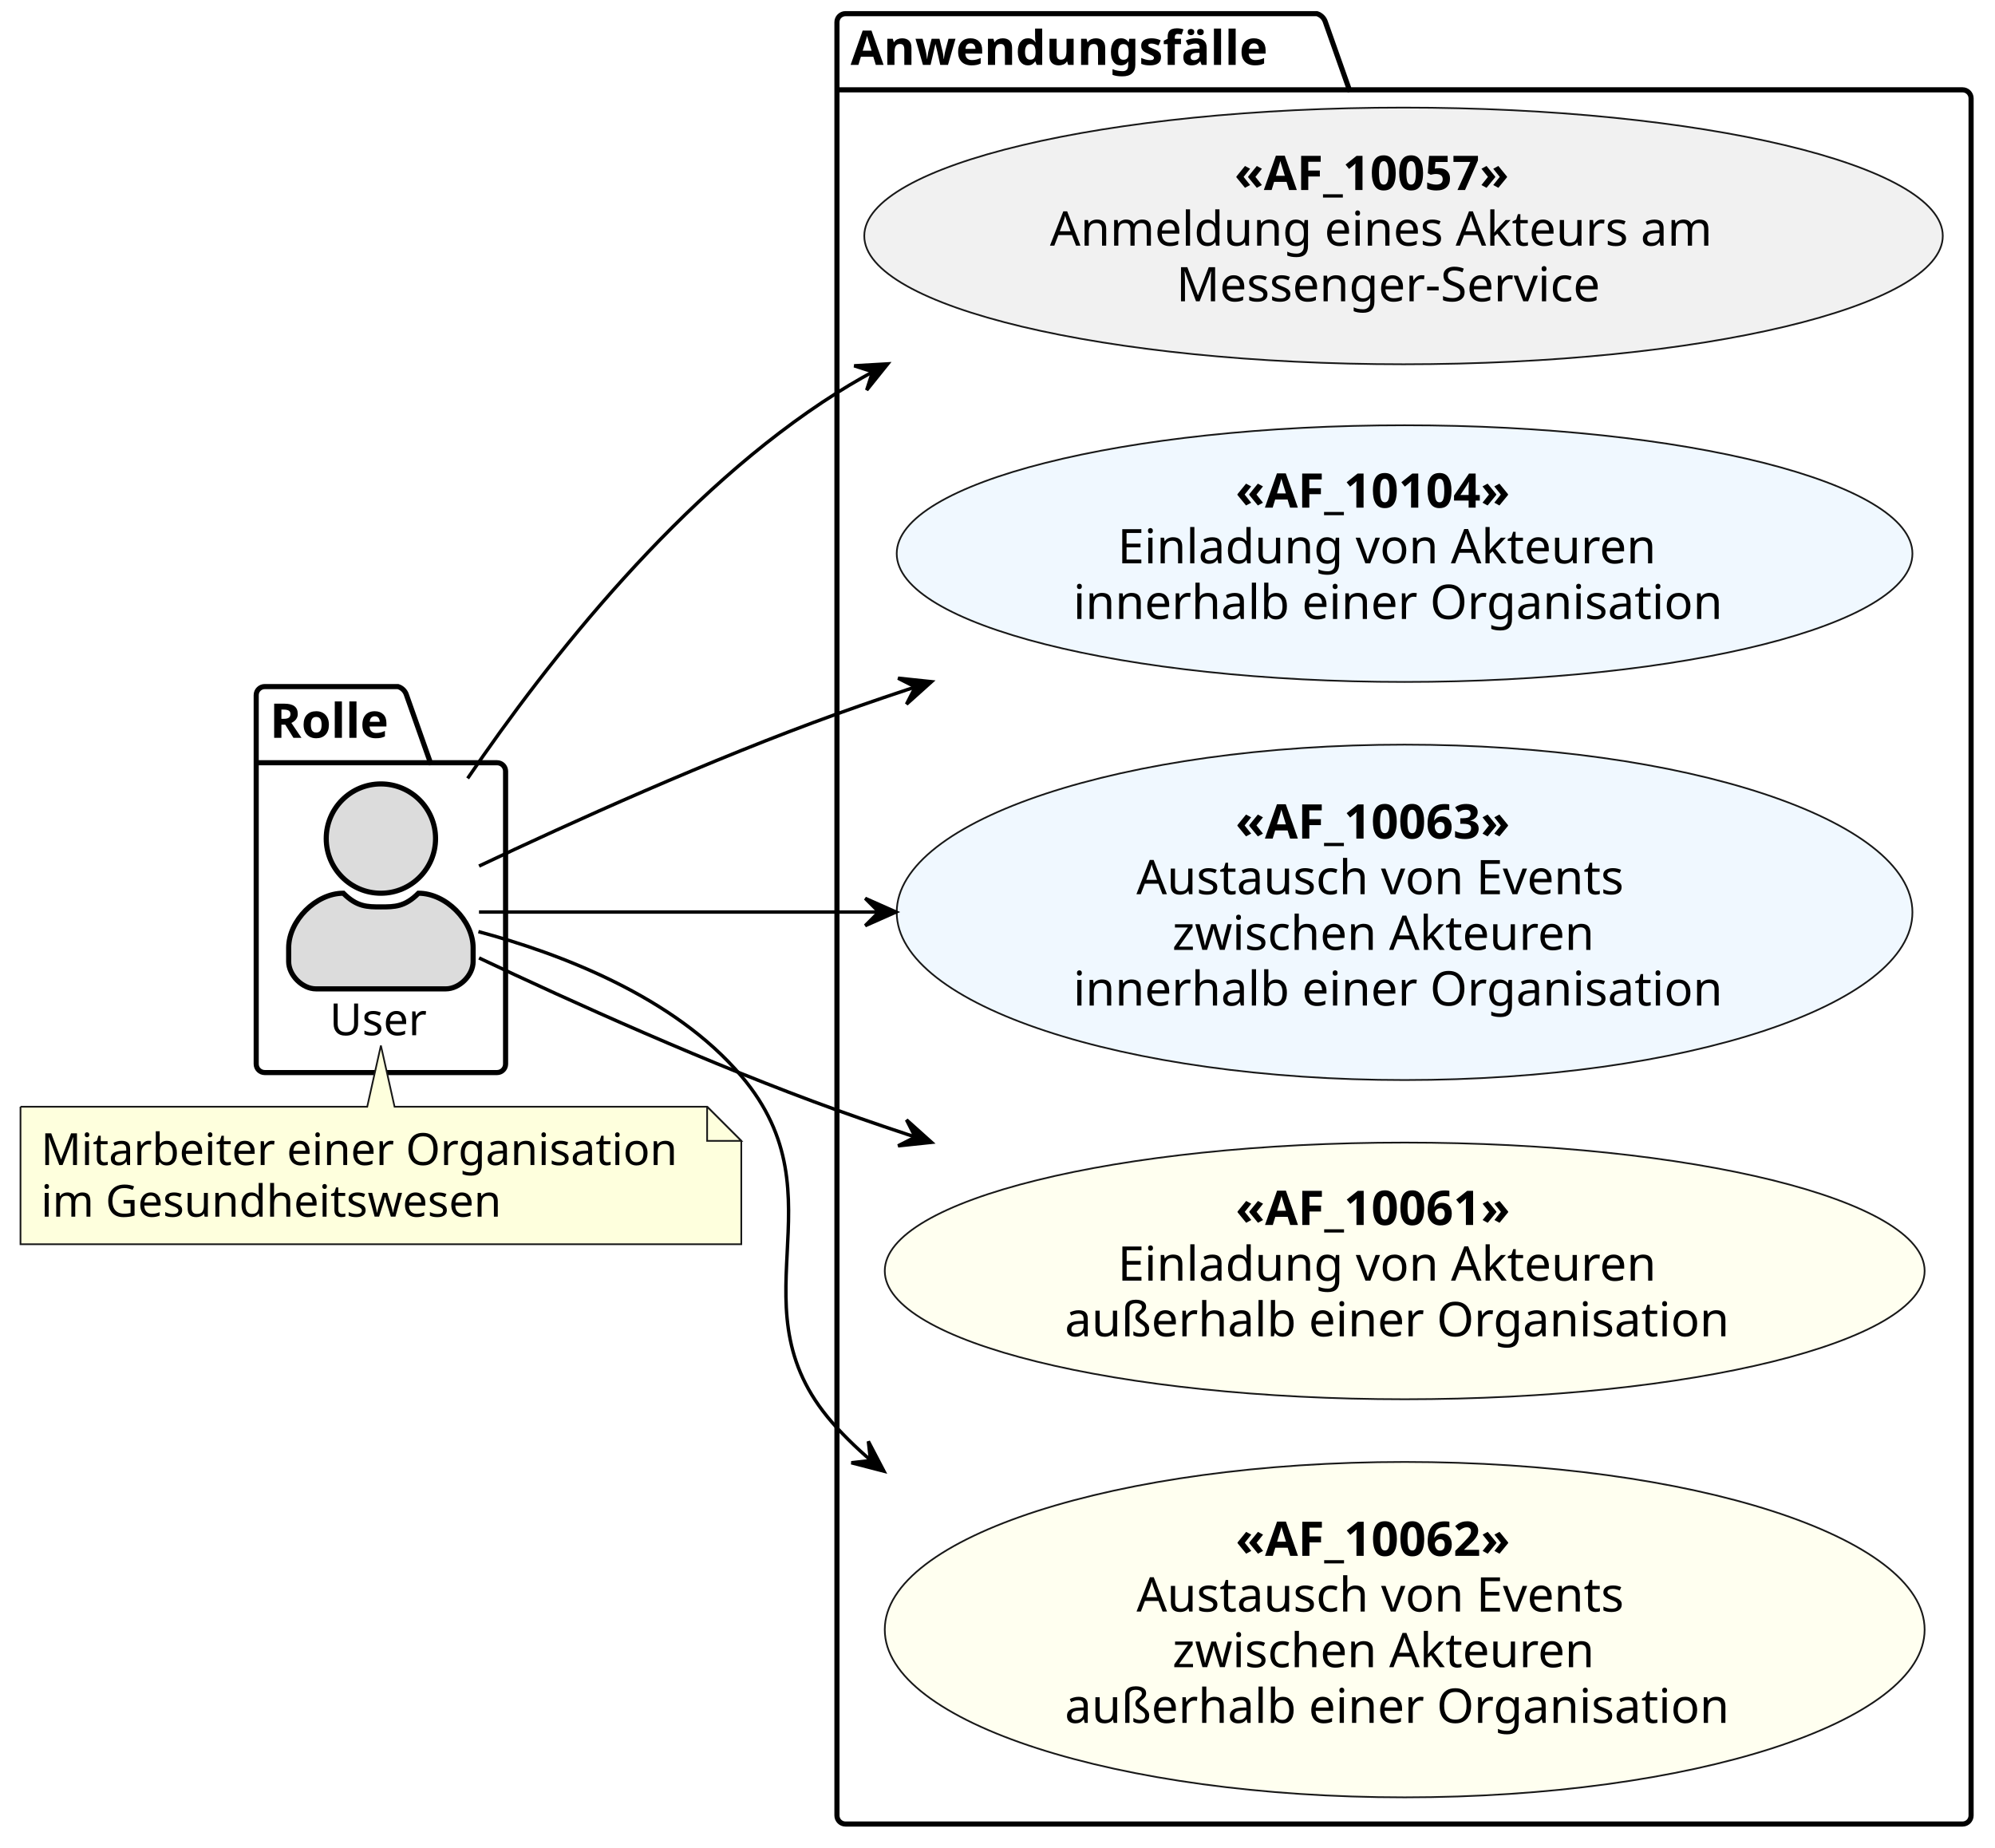
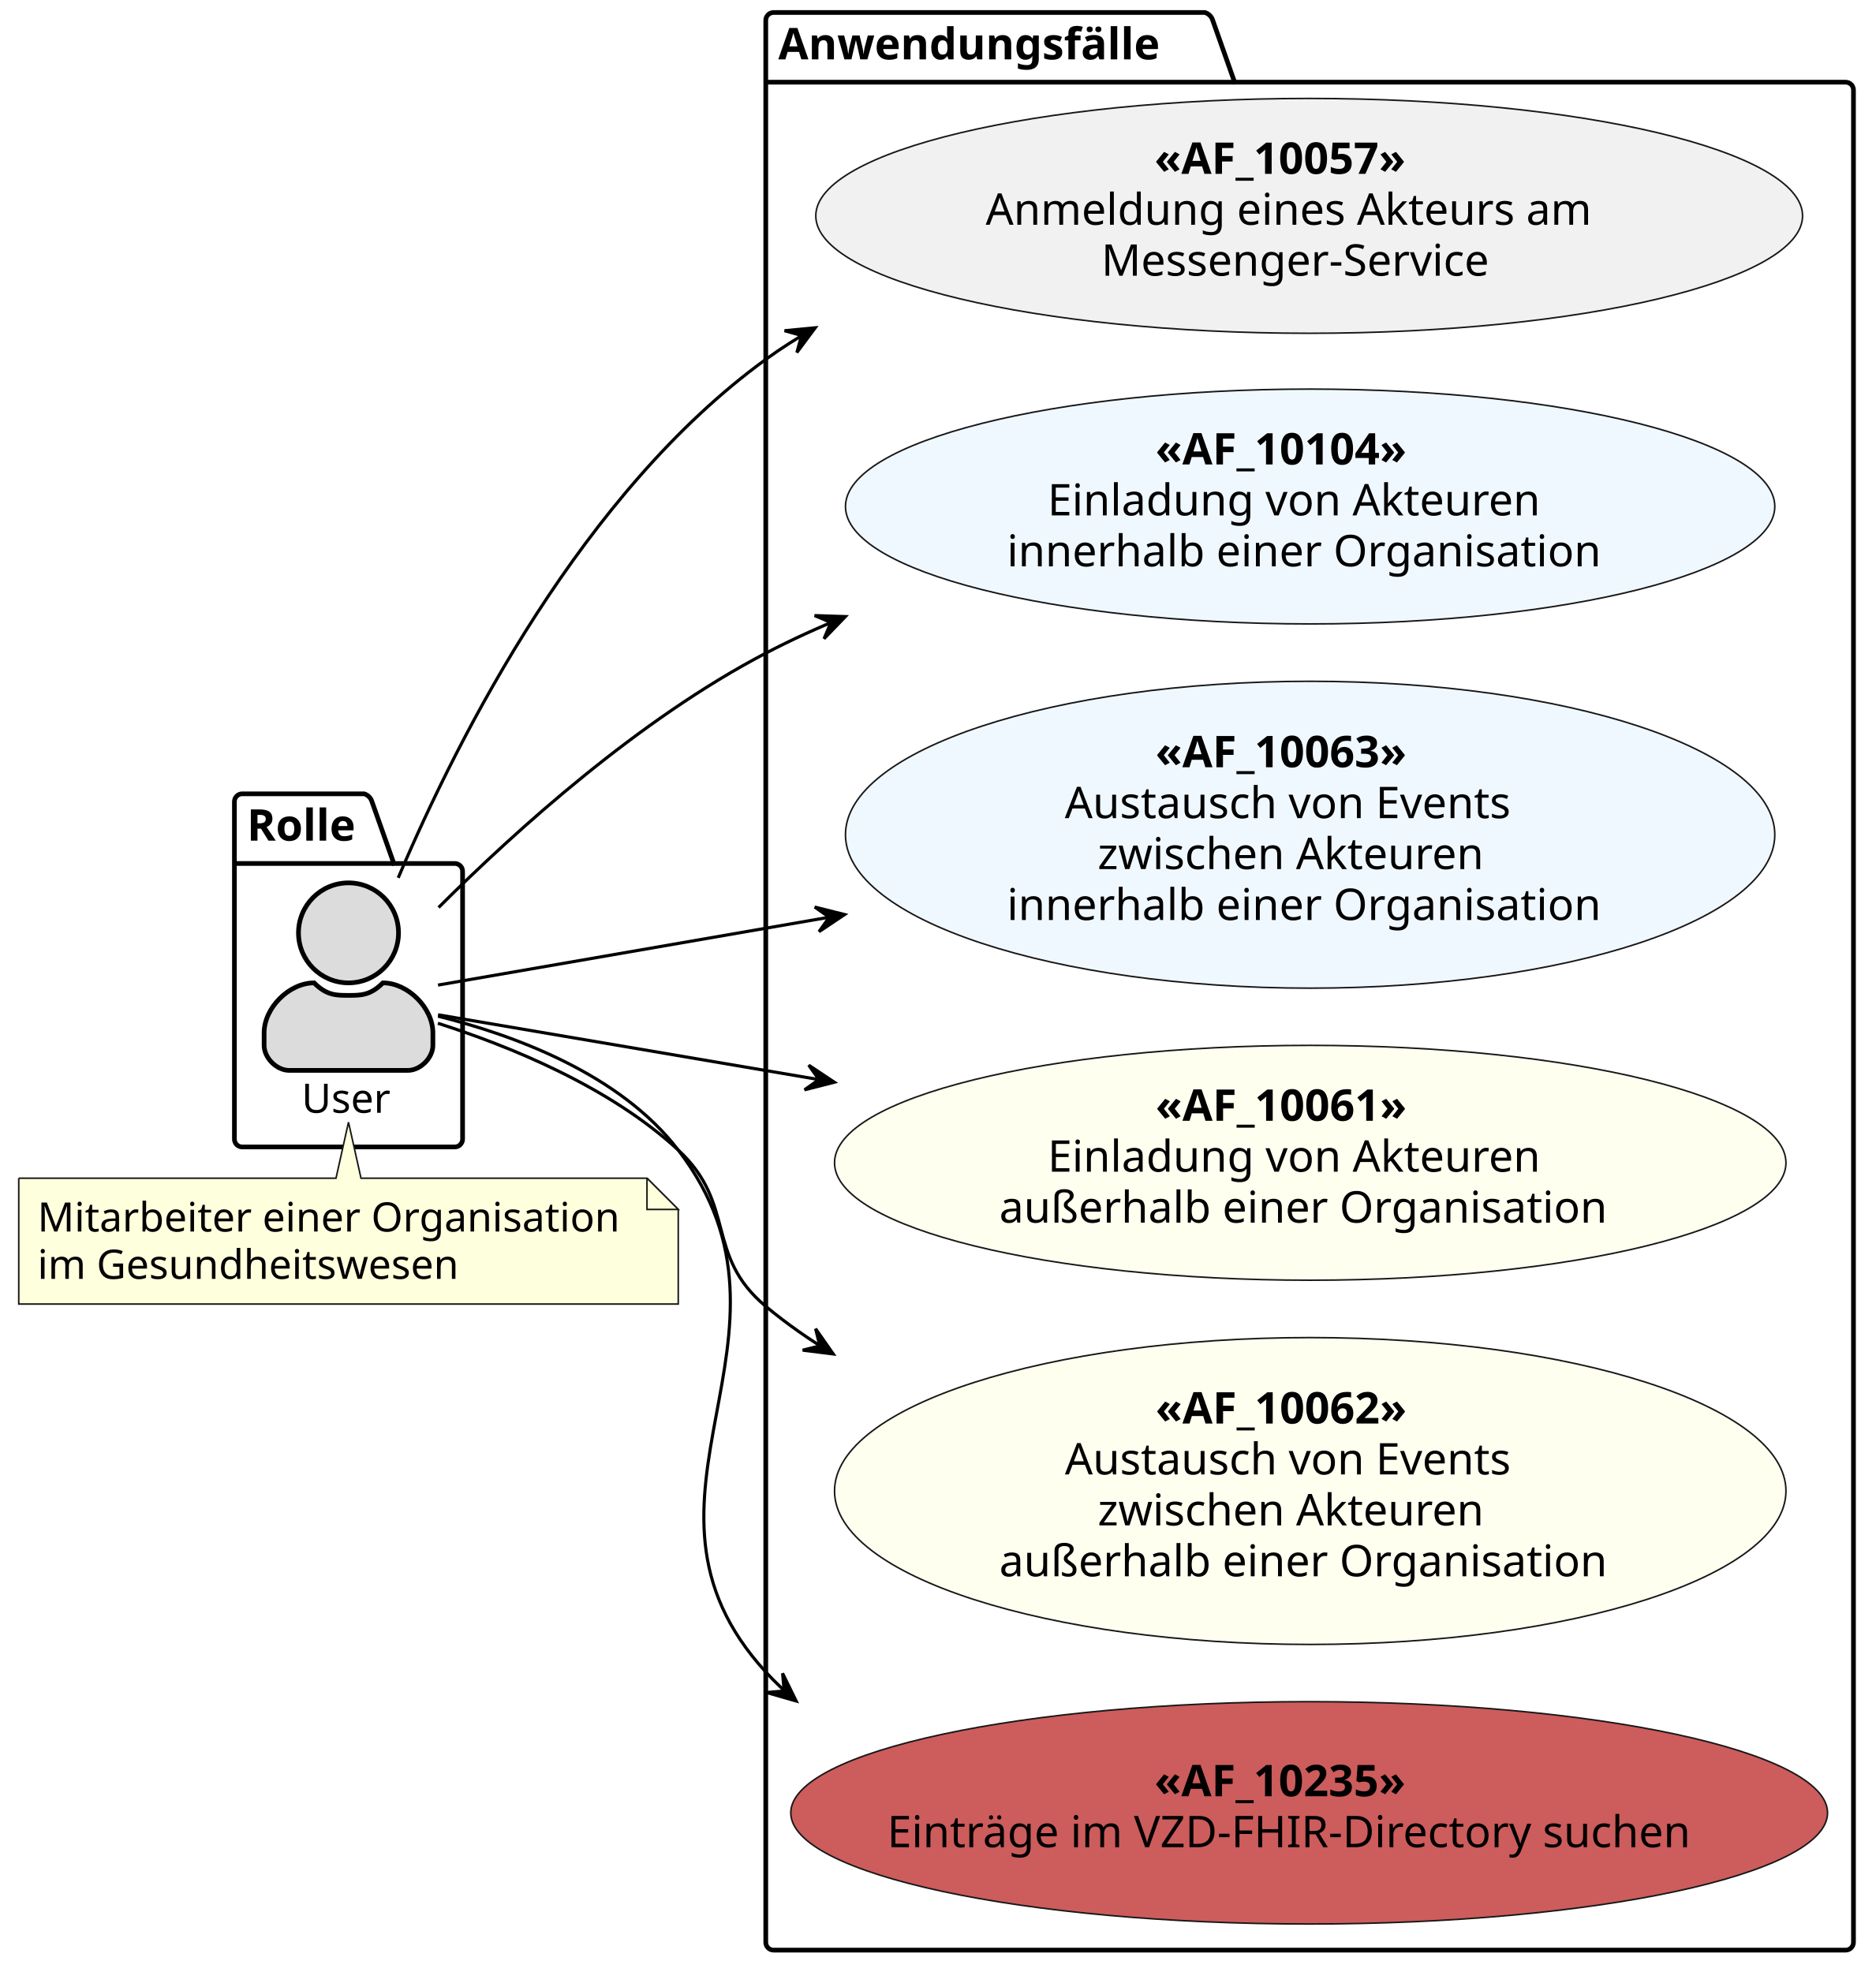
- <svg xmlns="http://www.w3.org/2000/svg" contentStyleType="text/css" height="1082px" preserveAspectRatio="none" style="width:1168px;height:1082px;background:#FFFFFF;" version="1.1" viewBox="0 0 1168 1082" width="1168px" zoomAndPan="magnify">
+ <svg xmlns="http://www.w3.org/2000/svg" contentStyleType="text/css" height="1262px" preserveAspectRatio="none" style="width:1200px;height:1262px;background:#FFFFFF;" version="1.1" viewBox="0 0 1200 1262" width="1200px" zoomAndPan="magnify">
  <defs />
  <g>
    <g id="cluster_Rolle">
-       <path d="M155,402 L233,402 A7.5,7.5 0 0 1 238,407 L252,446.594 L291,446.594 A5,5 0 0 1 296,451.594 L296,623 A5,5 0 0 1 291,628 L155,628 A5,5 0 0 1 150,623 L150,407 A5,5 0 0 1 155,402 " fill="none" style="stroke:#000000;stroke-width:3.0;" />
-       <line style="stroke:#000000;stroke-width:3.0;" x1="150" x2="252" y1="446.594" y2="446.594" />
-       <text fill="#000000" font-family="sans-serif" font-size="28" font-weight="bold" lengthAdjust="spacing" textLength="76" x="158" y="431.99">Rolle</text>
+       <path d="M155,508 L233,508 A7.5,7.5 0 0 1 238,513 L252,552.594 L291,552.594 A5,5 0 0 1 296,557.594 L296,729 A5,5 0 0 1 291,734 L155,734 A5,5 0 0 1 150,729 L150,513 A5,5 0 0 1 155,508 " fill="none" style="stroke:#000000;stroke-width:3.0;" />
+       <line style="stroke:#000000;stroke-width:3.0;" x1="150" x2="252" y1="552.594" y2="552.594" />
+       <text fill="#000000" font-family="sans-serif" font-size="28" font-weight="bold" lengthAdjust="spacing" textLength="76" x="158" y="537.99">Rolle</text>
    </g>
    <g id="cluster_Anwendungsfälle">
-       <path d="M495,8 L771,8 A7.5,7.5 0 0 1 776,13 L790,52.594 L1149,52.594 A5,5 0 0 1 1154,57.594 L1154,1063 A5,5 0 0 1 1149,1068 L495,1068 A5,5 0 0 1 490,1063 L490,13 A5,5 0 0 1 495,8 " fill="none" style="stroke:#000000;stroke-width:3.0;" />
+       <path d="M495,8 L771,8 A7.5,7.5 0 0 1 776,13 L790,52.594 L1181,52.594 A5,5 0 0 1 1186,57.594 L1186,1243 A5,5 0 0 1 1181,1248 L495,1248 A5,5 0 0 1 490,1243 L490,13 A5,5 0 0 1 495,8 " fill="none" style="stroke:#000000;stroke-width:3.0;" />
      <line style="stroke:#000000;stroke-width:3.0;" x1="490" x2="790" y1="52.594" y2="52.594" />
      <text fill="#000000" font-family="sans-serif" font-size="28" font-weight="bold" lengthAdjust="spacing" textLength="274" x="498" y="37.99">Anwendungsfälle</text>
    </g>
-     <g id="elem_GMN15">
-       <path d="M12,648 L12,728.531 A0,0 0 0 0 12,728.531 L434,728.531 A0,0 0 0 0 434,728.531 L434,668 L414,648 L231,648 L223,612.165 L215,648 L12,648 A0,0 0 0 0 12,648 " fill="#FEFFDD" style="stroke:#181818;stroke-width:1.0;" />
-       <path d="M414,648 L414,668 L434,668 L414,648 " fill="#FEFFDD" style="stroke:#181818;stroke-width:1.0;" />
-       <text fill="#000000" font-family="sans-serif" font-size="26" lengthAdjust="spacing" textLength="380" x="24" y="682.134">Mitarbeiter einer Organisation</text>
-       <text fill="#000000" font-family="sans-serif" font-size="26" lengthAdjust="spacing" textLength="280" x="24" y="712.399">im Gesundheitswesen</text>
+     <g id="elem_GMN17">
+       <path d="M12,754 L12,834.531 A0,0 0 0 0 12,834.531 L434,834.531 A0,0 0 0 0 434,834.531 L434,774 L414,754 L231,754 L223,718.165 L215,754 L12,754 A0,0 0 0 0 12,754 " fill="#FEFFDD" style="stroke:#181818;stroke-width:1.0;" />
+       <path d="M414,754 L414,774 L434,774 L414,754 " fill="#FEFFDD" style="stroke:#181818;stroke-width:1.0;" />
+       <text fill="#000000" font-family="sans-serif" font-size="26" lengthAdjust="spacing" textLength="380" x="24" y="788.134">Mitarbeiter einer Organisation</text>
+       <text fill="#000000" font-family="sans-serif" font-size="26" lengthAdjust="spacing" textLength="280" x="24" y="818.399">im Gesundheitswesen</text>
    </g>
    <g id="elem_u">
-       <ellipse cx="223" cy="491" fill="#DCDCDC" rx="32" ry="32" style="stroke:#000000;stroke-width:3.0;" />
-       <path d="M223,531 C231,531 237,531 245,523 C261,523 277,539 277,555 L277,563 C277,571 269,579 261,579 L185,579 C177,579 169,571 169,563 L169,555 C169,539 185,523 201,523 C209,531 215,531 223,531 " fill="#DCDCDC" style="stroke:#000000;stroke-width:3.0;" />
-       <text fill="#000000" font-family="Aapex" font-size="26" lengthAdjust="spacing" textLength="60" x="193" y="606.134">User</text>
+       <ellipse cx="223" cy="597" fill="#DCDCDC" rx="32" ry="32" style="stroke:#000000;stroke-width:3.0;" />
+       <path d="M223,637 C231,637 237,637 245,629 C261,629 277,645 277,661 L277,669 C277,677 269,685 261,685 L185,685 C177,685 169,677 169,669 L169,661 C169,645 185,629 201,629 C209,637 215,637 223,637 " fill="#DCDCDC" style="stroke:#000000;stroke-width:3.0;" />
+       <text fill="#000000" font-family="Aapex" font-size="26" lengthAdjust="spacing" textLength="60" x="193" y="712.134">User</text>
    </g>
    <g id="elem_UC1">
-       <ellipse cx="821.713" cy="138.142" fill="#F1F1F1" rx="315.713" ry="75.142" style="stroke:#181818;stroke-width:1.0;" />
-       <text fill="#000000" font-family="sans-serif" font-size="28" font-weight="bold" lengthAdjust="spacing" textLength="190" x="722.713" y="111.241">«AF_10057»</text>
-       <text fill="#000000" font-family="sans-serif" font-size="28" lengthAdjust="spacing" textLength="8" x="912.713" y="111.241"> </text>
-       <text fill="#000000" font-family="sans-serif" font-size="28" lengthAdjust="spacing" textLength="406" x="614.713" y="143.835">Anmeldung eines Akteurs am</text>
-       <text fill="#000000" font-family="sans-serif" font-size="28" lengthAdjust="spacing" textLength="266" x="688.713" y="176.429">Messenger-Service</text>
+       <ellipse cx="837.713" cy="138.142" fill="#F1F1F1" rx="315.713" ry="75.142" style="stroke:#181818;stroke-width:1.0;" />
+       <text fill="#000000" font-family="sans-serif" font-size="28" font-weight="bold" lengthAdjust="spacing" textLength="190" x="738.713" y="111.241">«AF_10057»</text>
+       <text fill="#000000" font-family="sans-serif" font-size="28" lengthAdjust="spacing" textLength="8" x="928.713" y="111.241"> </text>
+       <text fill="#000000" font-family="sans-serif" font-size="28" lengthAdjust="spacing" textLength="406" x="630.713" y="143.835">Anmeldung eines Akteurs am</text>
+       <text fill="#000000" font-family="sans-serif" font-size="28" lengthAdjust="spacing" textLength="266" x="704.713" y="176.429">Messenger-Service</text>
    </g>
    <g id="elem_UC2">
-       <ellipse cx="822.328" cy="324.142" fill="#F0F8FF" rx="297.328" ry="75.142" style="stroke:#181818;stroke-width:1.0;" />
-       <text fill="#000000" font-family="sans-serif" font-size="28" font-weight="bold" lengthAdjust="spacing" textLength="190" x="723.328" y="297.241">«AF_10104»</text>
-       <text fill="#000000" font-family="sans-serif" font-size="28" lengthAdjust="spacing" textLength="8" x="913.328" y="297.241"> </text>
-       <text fill="#000000" font-family="sans-serif" font-size="28" lengthAdjust="spacing" textLength="328" x="654.328" y="329.835">Einladung von Akteuren</text>
-       <text fill="#000000" font-family="sans-serif" font-size="28" lengthAdjust="spacing" textLength="388" x="628.328" y="362.429">innerhalb einer Organisation</text>
+       <ellipse cx="838.328" cy="324.142" fill="#F0F8FF" rx="297.328" ry="75.142" style="stroke:#181818;stroke-width:1.0;" />
+       <text fill="#000000" font-family="sans-serif" font-size="28" font-weight="bold" lengthAdjust="spacing" textLength="190" x="739.328" y="297.241">«AF_10104»</text>
+       <text fill="#000000" font-family="sans-serif" font-size="28" lengthAdjust="spacing" textLength="8" x="929.328" y="297.241"> </text>
+       <text fill="#000000" font-family="sans-serif" font-size="28" lengthAdjust="spacing" textLength="328" x="670.328" y="329.835">Einladung von Akteuren</text>
+       <text fill="#000000" font-family="sans-serif" font-size="28" lengthAdjust="spacing" textLength="388" x="644.328" y="362.429">innerhalb einer Organisation</text>
    </g>
    <g id="elem_UC3">
-       <ellipse cx="822.328" cy="534.189" fill="#F0F8FF" rx="297.328" ry="98.189" style="stroke:#181818;stroke-width:1.0;" />
-       <text fill="#000000" font-family="sans-serif" font-size="28" font-weight="bold" lengthAdjust="spacing" textLength="190" x="723.328" y="490.992">«AF_10063»</text>
-       <text fill="#000000" font-family="sans-serif" font-size="28" lengthAdjust="spacing" textLength="8" x="913.328" y="490.992"> </text>
-       <text fill="#000000" font-family="sans-serif" font-size="28" lengthAdjust="spacing" textLength="306" x="665.328" y="523.586">Austausch von Events</text>
-       <text fill="#000000" font-family="sans-serif" font-size="28" lengthAdjust="spacing" textLength="264" x="686.328" y="556.179">zwischen Akteuren</text>
-       <text fill="#000000" font-family="sans-serif" font-size="28" lengthAdjust="spacing" textLength="388" x="628.328" y="588.773">innerhalb einer Organisation</text>
+       <ellipse cx="838.328" cy="534.189" fill="#F0F8FF" rx="297.328" ry="98.189" style="stroke:#181818;stroke-width:1.0;" />
+       <text fill="#000000" font-family="sans-serif" font-size="28" font-weight="bold" lengthAdjust="spacing" textLength="190" x="739.328" y="490.992">«AF_10063»</text>
+       <text fill="#000000" font-family="sans-serif" font-size="28" lengthAdjust="spacing" textLength="8" x="929.328" y="490.992"> </text>
+       <text fill="#000000" font-family="sans-serif" font-size="28" lengthAdjust="spacing" textLength="306" x="681.328" y="523.586">Austausch von Events</text>
+       <text fill="#000000" font-family="sans-serif" font-size="28" lengthAdjust="spacing" textLength="264" x="702.328" y="556.179">zwischen Akteuren</text>
+       <text fill="#000000" font-family="sans-serif" font-size="28" lengthAdjust="spacing" textLength="388" x="644.328" y="588.773">innerhalb einer Organisation</text>
    </g>
    <g id="elem_UC4">
-       <ellipse cx="822.399" cy="744.142" fill="#FFFFF0" rx="304.399" ry="75.142" style="stroke:#181818;stroke-width:1.0;" />
-       <text fill="#000000" font-family="sans-serif" font-size="28" font-weight="bold" lengthAdjust="spacing" textLength="190" x="723.399" y="717.241">«AF_10061»</text>
-       <text fill="#000000" font-family="sans-serif" font-size="28" lengthAdjust="spacing" textLength="8" x="913.399" y="717.241"> </text>
-       <text fill="#000000" font-family="sans-serif" font-size="28" lengthAdjust="spacing" textLength="328" x="654.399" y="749.835">Einladung von Akteuren</text>
-       <text fill="#000000" font-family="sans-serif" font-size="28" lengthAdjust="spacing" textLength="398" x="623.399" y="782.429">außerhalb einer Organisation</text>
+       <ellipse cx="838.399" cy="744.142" fill="#FFFFF0" rx="304.399" ry="75.142" style="stroke:#181818;stroke-width:1.0;" />
+       <text fill="#000000" font-family="sans-serif" font-size="28" font-weight="bold" lengthAdjust="spacing" textLength="190" x="739.399" y="717.241">«AF_10061»</text>
+       <text fill="#000000" font-family="sans-serif" font-size="28" lengthAdjust="spacing" textLength="8" x="929.399" y="717.241"> </text>
+       <text fill="#000000" font-family="sans-serif" font-size="28" lengthAdjust="spacing" textLength="328" x="670.399" y="749.835">Einladung von Akteuren</text>
+       <text fill="#000000" font-family="sans-serif" font-size="28" lengthAdjust="spacing" textLength="398" x="639.399" y="782.429">außerhalb einer Organisation</text>
    </g>
    <g id="elem_UC5">
-       <ellipse cx="822.399" cy="954.189" fill="#FFFFF0" rx="304.399" ry="98.189" style="stroke:#181818;stroke-width:1.0;" />
-       <text fill="#000000" font-family="sans-serif" font-size="28" font-weight="bold" lengthAdjust="spacing" textLength="190" x="723.399" y="910.992">«AF_10062»</text>
-       <text fill="#000000" font-family="sans-serif" font-size="28" lengthAdjust="spacing" textLength="8" x="913.399" y="910.992"> </text>
-       <text fill="#000000" font-family="sans-serif" font-size="28" lengthAdjust="spacing" textLength="306" x="665.399" y="943.586">Austausch von Events</text>
-       <text fill="#000000" font-family="sans-serif" font-size="28" lengthAdjust="spacing" textLength="264" x="686.399" y="976.179">zwischen Akteuren</text>
-       <text fill="#000000" font-family="sans-serif" font-size="28" lengthAdjust="spacing" textLength="398" x="623.399" y="1008.773">außerhalb einer Organisation</text>
+       <ellipse cx="838.399" cy="954.189" fill="#FFFFF0" rx="304.399" ry="98.189" style="stroke:#181818;stroke-width:1.0;" />
+       <text fill="#000000" font-family="sans-serif" font-size="28" font-weight="bold" lengthAdjust="spacing" textLength="190" x="739.399" y="910.992">«AF_10062»</text>
+       <text fill="#000000" font-family="sans-serif" font-size="28" lengthAdjust="spacing" textLength="8" x="929.399" y="910.992"> </text>
+       <text fill="#000000" font-family="sans-serif" font-size="28" lengthAdjust="spacing" textLength="306" x="681.399" y="943.586">Austausch von Events</text>
+       <text fill="#000000" font-family="sans-serif" font-size="28" lengthAdjust="spacing" textLength="264" x="702.399" y="976.179">zwischen Akteuren</text>
+       <text fill="#000000" font-family="sans-serif" font-size="28" lengthAdjust="spacing" textLength="398" x="639.399" y="1008.773">außerhalb einer Organisation</text>
    </g>
-     <path d="M273.796,455.75 C320.933,386.498 398.514,287.722 490,230 C499.557,223.97 509.514,218.328 519.757,213.05 " fill="none" style="stroke:#000000;stroke-width:2.0;" />
-     <polygon fill="#000000" points="519.757,213.05,500.092,214.183,510.868,217.631,507.42,228.406,519.757,213.05" style="stroke:#000000;stroke-width:2.0;" />
-     <path d="M280.458,507.099 C333.468,482.018 416.036,444.585 490,418 C507.939,411.552 526.549,405.248 545.383,399.151 " fill="none" style="stroke:#000000;stroke-width:2.0;" />
-     <polygon fill="#000000" points="545.383,399.151,525.794,397.083,535.869,402.231,530.722,412.306,545.383,399.151" style="stroke:#000000;stroke-width:2.0;" />
-     <path d="M280.442,534 C337.564,534 431.197,534 524.56,534 " fill="none" style="stroke:#000000;stroke-width:2.0;" />
-     <polygon fill="#000000" points="524.56,534,506.56,526,514.56,534,506.56,542,524.56,534" style="stroke:#000000;stroke-width:2.0;" />
-     <path d="M280.458,560.901 C333.468,585.982 416.036,623.415 490,650 C507.939,656.448 526.549,662.753 545.383,668.849 " fill="none" style="stroke:#000000;stroke-width:2.0;" />
-     <polygon fill="#000000" points="545.383,668.849,530.722,655.694,535.869,665.769,525.794,670.917,545.383,668.849" style="stroke:#000000;stroke-width:2.0;" />
-     <path d="M280.097,545.478 C327.571,558.199 394.512,583.385 434,630 C495.327,702.394 425.577,766.347 490,836 C498.469,845.157 507.698,853.604 517.511,861.396 " fill="none" style="stroke:#000000;stroke-width:2.0;" />
-     <polygon fill="#000000" points="517.511,861.396,508.39,843.937,509.68,855.177,498.44,856.467,517.511,861.396" style="stroke:#000000;stroke-width:2.0;" />
+     <g id="elem_UC6">
+       <ellipse cx="837.704" cy="1160.141" fill="#CD5C5C" rx="331.704" ry="71.141" style="stroke:#181818;stroke-width:1.0;" />
+       <text fill="#000000" font-family="sans-serif" font-size="28" font-weight="bold" lengthAdjust="spacing" textLength="190" x="738.704" y="1149.537">«AF_10235»</text>
+       <text fill="#000000" font-family="sans-serif" font-size="28" lengthAdjust="spacing" textLength="8" x="928.704" y="1149.537"> </text>
+       <text fill="#000000" font-family="sans-serif" font-size="28" lengthAdjust="spacing" textLength="540" x="567.704" y="1182.131">Einträge im VZD-FHIR-Directory suchen</text>
+     </g>
+     <path d="M254.816,561.776 C294.368,468.612 373.102,314.953 490,230 C500.056,222.692 510.653,215.964 521.644,209.77 " fill="none" style="stroke:#000000;stroke-width:2.0;" />
+     <polygon fill="#000000" points="521.644,209.77,502.036,211.637,512.932,214.68,509.89,225.577,521.644,209.77" style="stroke:#000000;stroke-width:2.0;" />
+     <path d="M280.635,580.763 C330.876,530.577 409.137,460.232 490,418 C506.277,409.499 523.397,401.709 540.949,394.58 " fill="none" style="stroke:#000000;stroke-width:2.0;" />
+     <polygon fill="#000000" points="540.949,394.58,521.262,393.942,531.684,398.343,527.283,408.765,540.949,394.58" style="stroke:#000000;stroke-width:2.0;" />
+     <path d="M280.3,630.406 C340.373,619.984 441.11,602.508 540.443,585.275 " fill="none" style="stroke:#000000;stroke-width:2.0;" />
+     <polygon fill="#000000" points="540.443,585.275,521.341,580.47,530.591,586.984,524.076,596.234,540.443,585.275" style="stroke:#000000;stroke-width:2.0;" />
+     <path d="M280.3,649.413 C339.051,659.413 436.696,676.033 533.884,692.576 " fill="none" style="stroke:#000000;stroke-width:2.0;" />
+     <polygon fill="#000000" points="533.884,692.576,517.482,681.669,524.026,690.898,514.797,697.442,533.884,692.576" style="stroke:#000000;stroke-width:2.0;" />
+     <path d="M280.188,654.851 C325.8,669.397 389.991,695.374 434,736 C471.429,770.552 450.86,803.399 490,836 C503.411,847.17 517.933,857.302 533.173,866.49 " fill="none" style="stroke:#000000;stroke-width:2.0;" />
+     <polygon fill="#000000" points="533.173,866.49,521.888,850.345,524.609,861.327,513.627,864.048,533.173,866.49" style="stroke:#000000;stroke-width:2.0;" />
+     <path d="M280.301,650.318 C328.59,662.345 396.632,687.166 434,736 C525.469,855.535 388.373,958.972 490,1070 C496.077,1076.639 502.575,1082.814 509.428,1088.557 " fill="none" style="stroke:#000000;stroke-width:2.0;" />
+     <polygon fill="#000000" points="509.428,1088.557,500.771,1070.864,501.763,1082.134,490.493,1083.127,509.428,1088.557" style="stroke:#000000;stroke-width:2.0;" />
  </g>
</svg>
